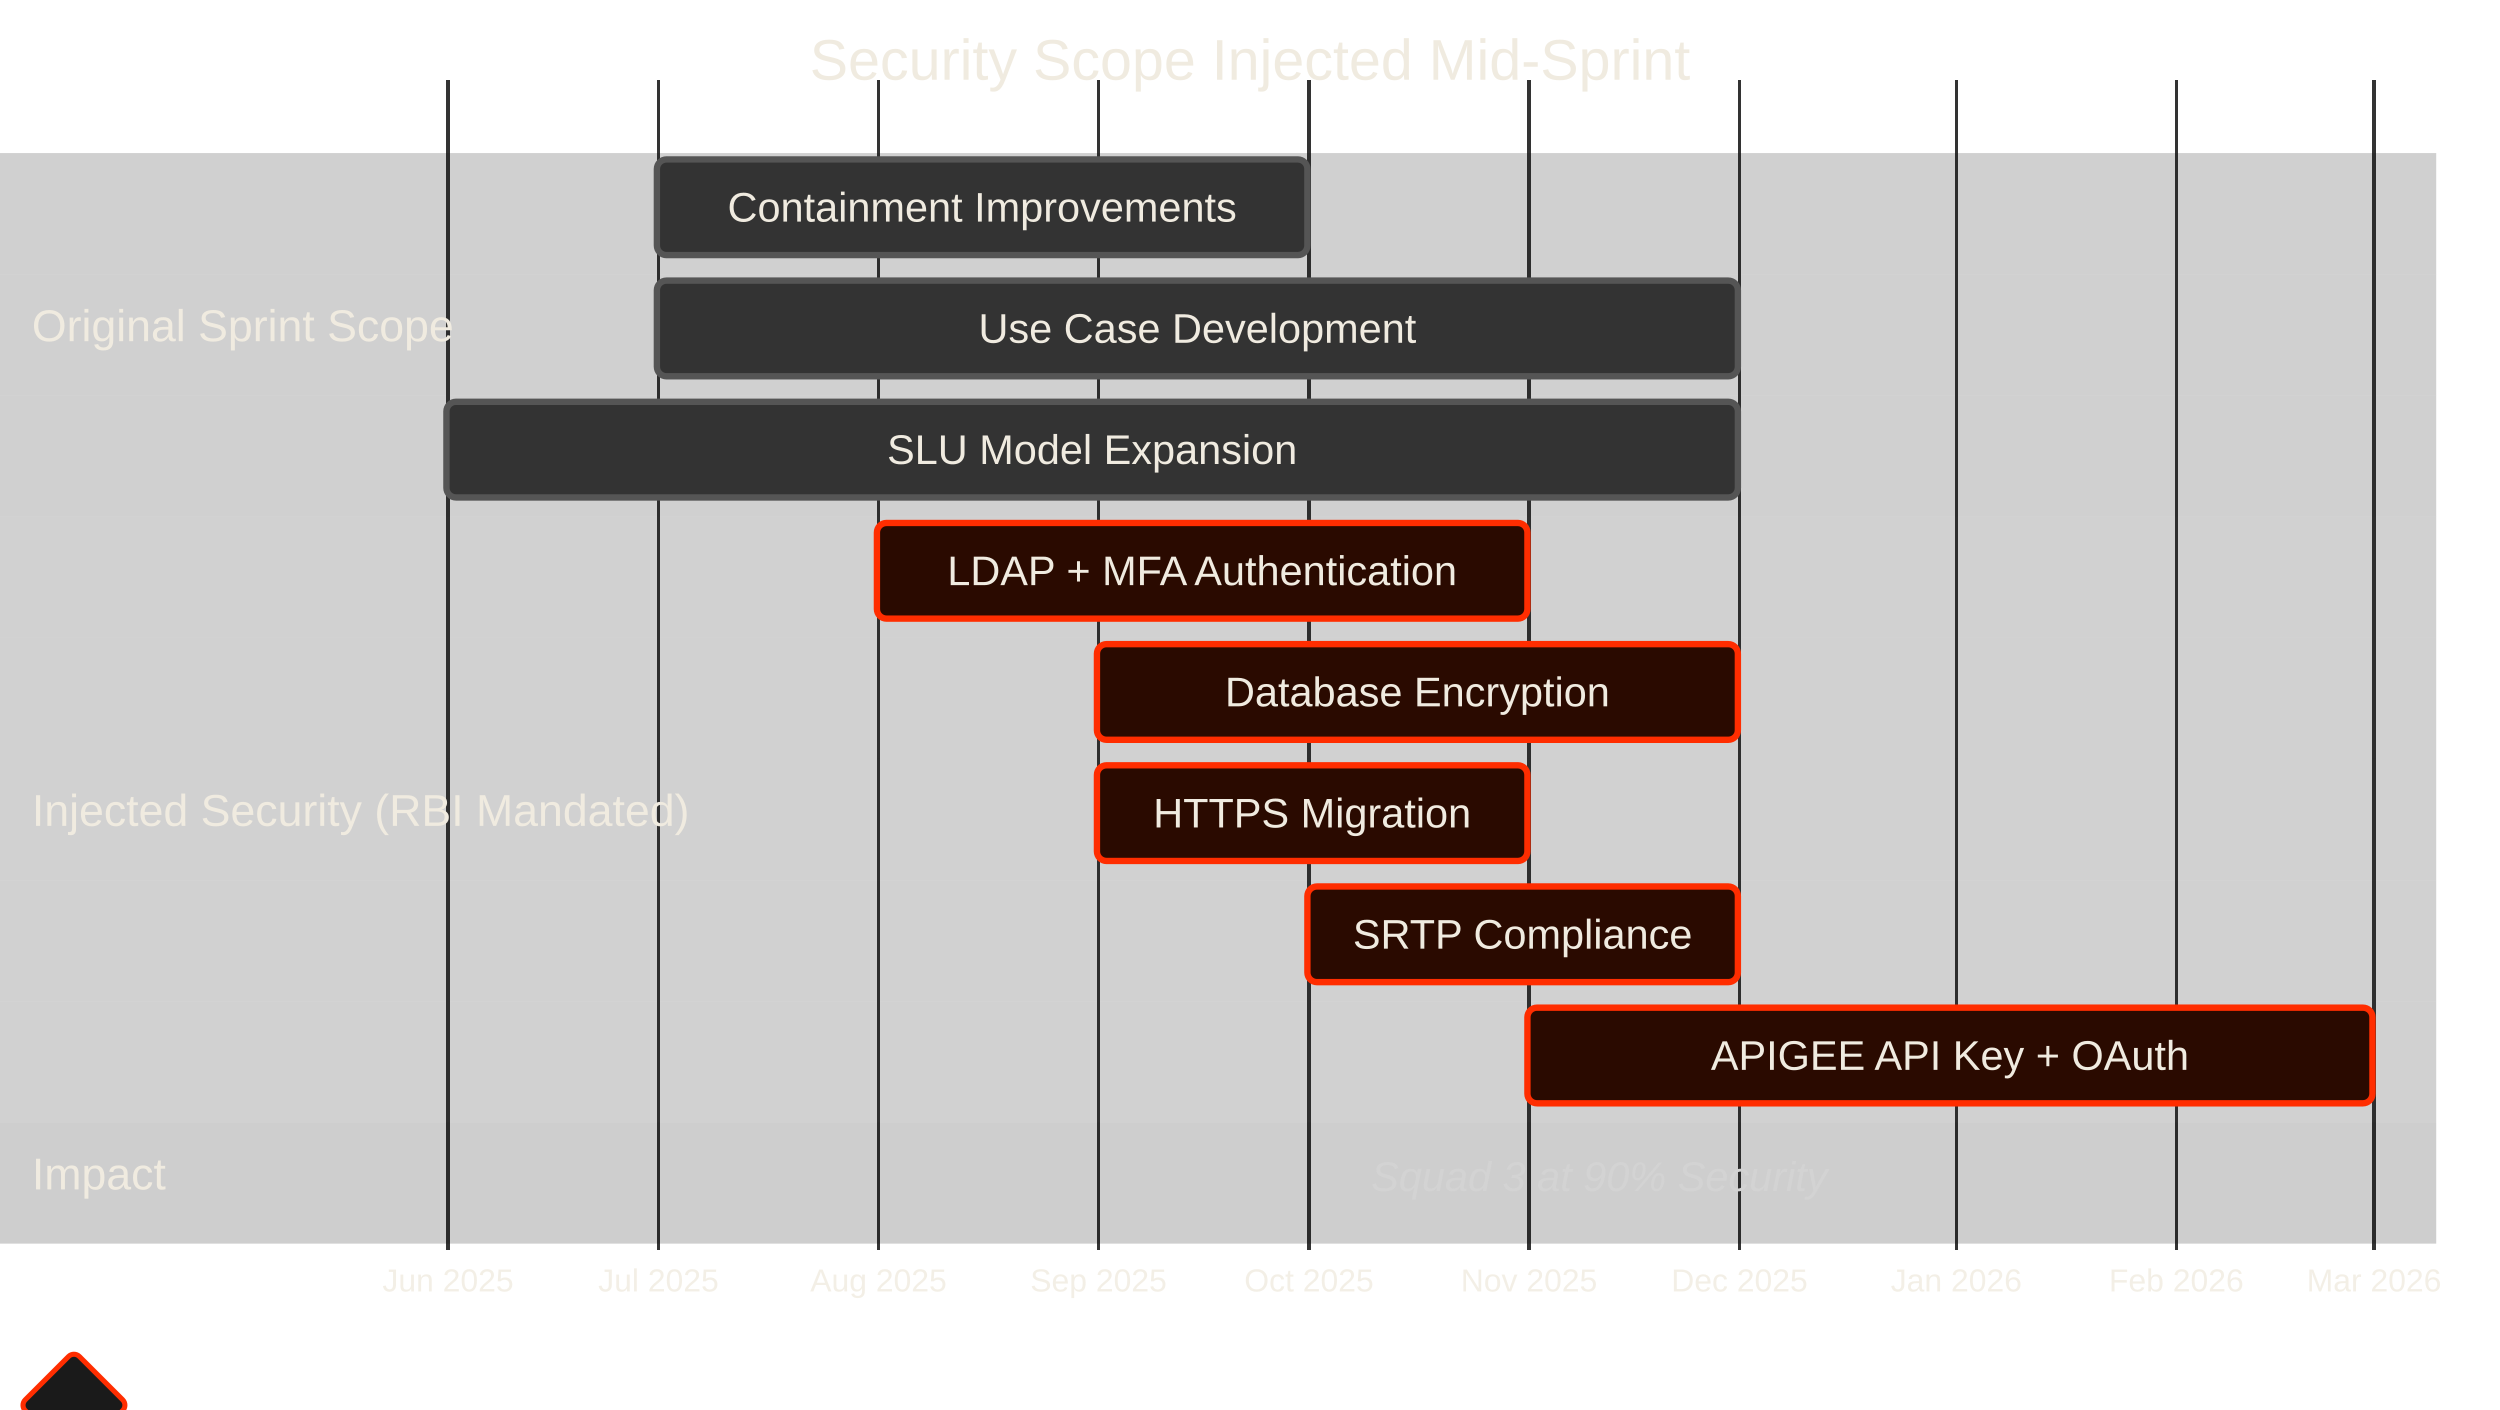
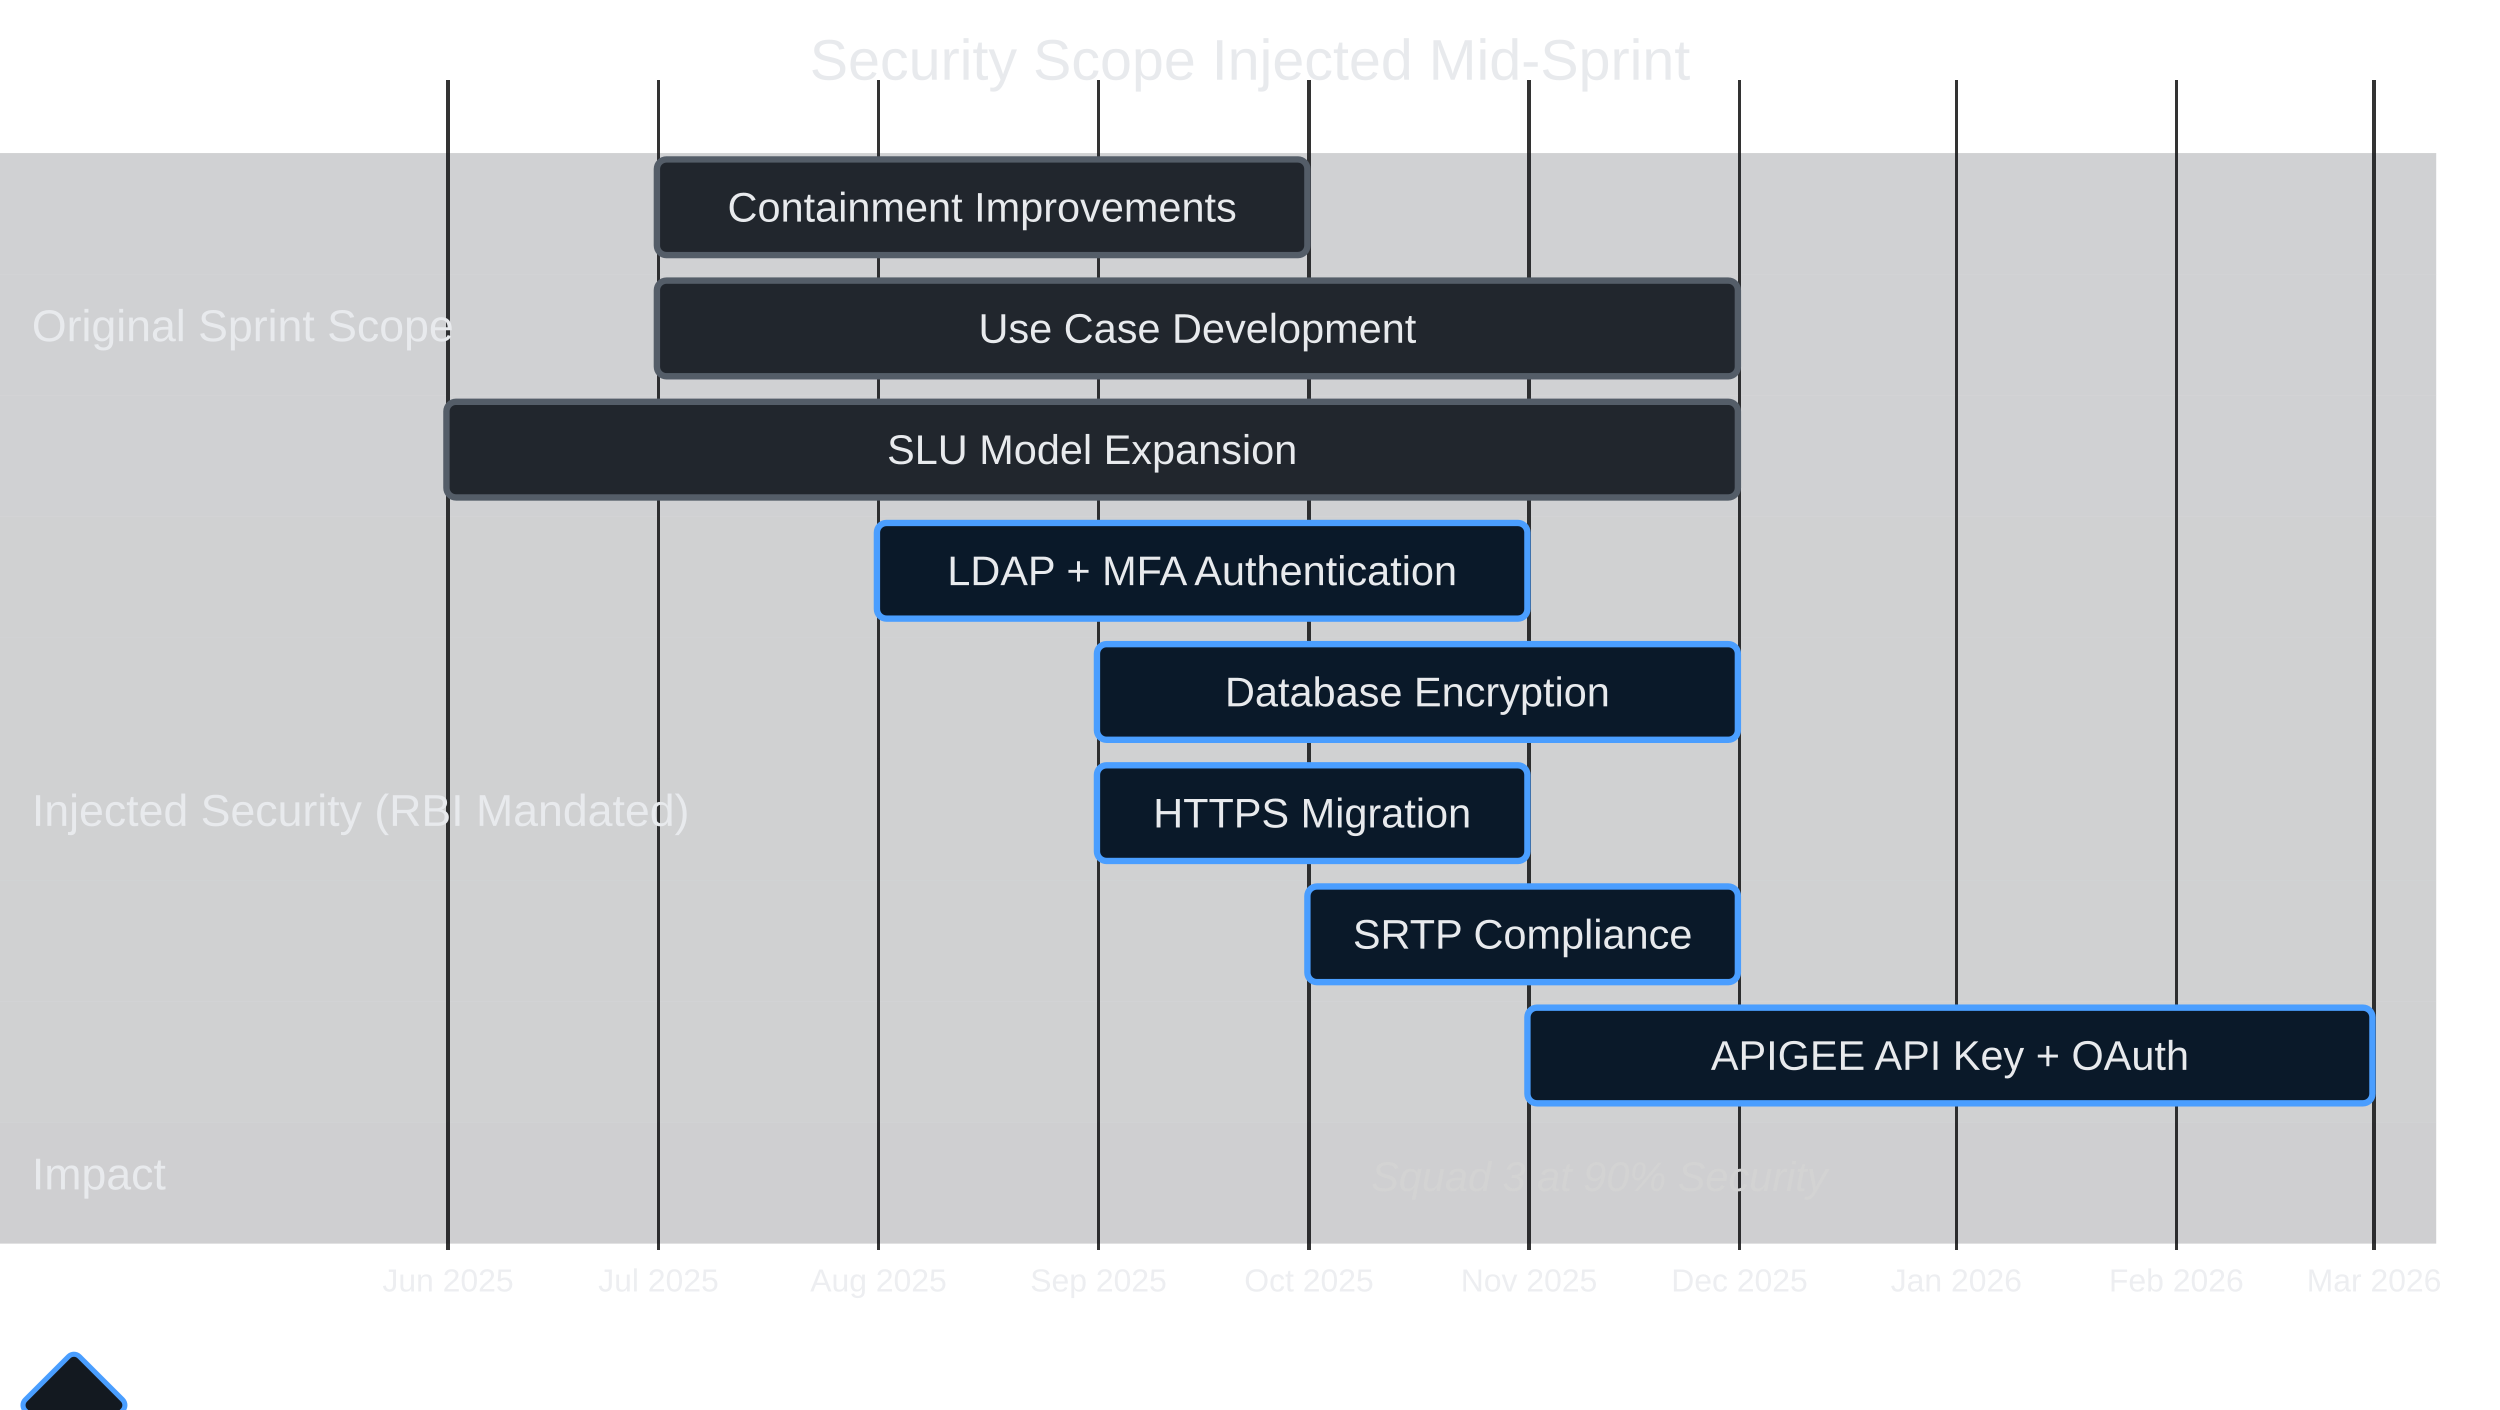
<svg xmlns="http://www.w3.org/2000/svg" id="my-svg" width="100%" viewBox="0 0 784 442" style="max-width: 784px; background-color: transparent;" role="graphics-document document" aria-roledescription="gantt">
-   <style>#my-svg{font-family:"trebuchet ms",verdana,arial,sans-serif;font-size:16px;fill:#f0ebe0;}@keyframes edge-animation-frame{from{stroke-dashoffset:0;}}@keyframes dash{to{stroke-dashoffset:0;}}#my-svg .edge-animation-slow{stroke-dasharray:9,5!important;stroke-dashoffset:900;animation:dash 50s linear infinite;stroke-linecap:round;}#my-svg .edge-animation-fast{stroke-dasharray:9,5!important;stroke-dashoffset:900;animation:dash 20s linear infinite;stroke-linecap:round;}#my-svg .error-icon{fill:#a44141;}#my-svg .error-text{fill:#ddd;stroke:#ddd;}#my-svg .edge-thickness-normal{stroke-width:1px;}#my-svg .edge-thickness-thick{stroke-width:3.5px;}#my-svg .edge-pattern-solid{stroke-dasharray:0;}#my-svg .edge-thickness-invisible{stroke-width:0;fill:none;}#my-svg .edge-pattern-dashed{stroke-dasharray:3;}#my-svg .edge-pattern-dotted{stroke-dasharray:2;}#my-svg .marker{fill:#555555;stroke:#555555;}#my-svg .marker.cross{stroke:#555555;}#my-svg svg{font-family:"trebuchet ms",verdana,arial,sans-serif;font-size:16px;}#my-svg p{margin:0;}#my-svg .mermaid-main-font{font-family:"trebuchet ms",verdana,arial,sans-serif;}#my-svg .exclude-range{fill:hsl(52.941, 28.814%, 48.431%);}#my-svg .section{stroke:none;opacity:0.2;}#my-svg .section0{fill:#141414;}#my-svg .section2{fill:#0a0a0a;}#my-svg .section1,#my-svg .section3{fill:#1a1a1a;opacity:0.2;}#my-svg .sectionTitle0{fill:#f0ebe0;}#my-svg .sectionTitle1{fill:#f0ebe0;}#my-svg .sectionTitle2{fill:#f0ebe0;}#my-svg .sectionTitle3{fill:#f0ebe0;}#my-svg .sectionTitle{text-anchor:start;font-family:"trebuchet ms",verdana,arial,sans-serif;}#my-svg .grid .tick{stroke:#222222;opacity:0.8;shape-rendering:crispEdges;}#my-svg .grid .tick text{font-family:"trebuchet ms",verdana,arial,sans-serif;fill:#f0ebe0;}#my-svg .grid path{stroke-width:0;}#my-svg .today{fill:none;stroke:#ff2d00;stroke-width:2px;}#my-svg .task{stroke-width:2;}#my-svg .taskText{text-anchor:middle;font-family:"trebuchet ms",verdana,arial,sans-serif;}#my-svg .taskTextOutsideRight{fill:#f0ebe0;text-anchor:start;font-family:"trebuchet ms",verdana,arial,sans-serif;}#my-svg .taskTextOutsideLeft{fill:#f0ebe0;text-anchor:end;}#my-svg .task.clickable{cursor:pointer;}#my-svg .taskText.clickable{cursor:pointer;fill:#003163!important;font-weight:bold;}#my-svg .taskTextOutsideLeft.clickable{cursor:pointer;fill:#003163!important;font-weight:bold;}#my-svg .taskTextOutsideRight.clickable{cursor:pointer;fill:#003163!important;font-weight:bold;}#my-svg .taskText0,#my-svg .taskText1,#my-svg .taskText2,#my-svg .taskText3{fill:#f0ebe0;}#my-svg .task0,#my-svg .task1,#my-svg .task2,#my-svg .task3{fill:#1a1a1a;stroke:#ff2d00;}#my-svg .taskTextOutside0,#my-svg .taskTextOutside2{fill:lightgrey;}#my-svg .taskTextOutside1,#my-svg .taskTextOutside3{fill:lightgrey;}#my-svg .active0,#my-svg .active1,#my-svg .active2,#my-svg .active3{fill:#ff2d00;stroke:#ff2d00;}#my-svg .activeText0,#my-svg .activeText1,#my-svg .activeText2,#my-svg .activeText3{fill:#f0ebe0!important;}#my-svg .done0,#my-svg .done1,#my-svg .done2,#my-svg .done3{stroke:#555555;fill:#333333;stroke-width:2;}#my-svg .doneText0,#my-svg .doneText1,#my-svg .doneText2,#my-svg .doneText3{fill:#f0ebe0!important;}#my-svg .doneText0.taskTextOutsideLeft,#my-svg .doneText0.taskTextOutsideRight,#my-svg .doneText1.taskTextOutsideLeft,#my-svg .doneText1.taskTextOutsideRight,#my-svg .doneText2.taskTextOutsideLeft,#my-svg .doneText2.taskTextOutsideRight,#my-svg .doneText3.taskTextOutsideLeft,#my-svg .doneText3.taskTextOutsideRight{fill:lightgrey!important;}#my-svg .crit0,#my-svg .crit1,#my-svg .crit2,#my-svg .crit3{stroke:#ff2d00;fill:#2a0a00;stroke-width:2;}#my-svg .activeCrit0,#my-svg .activeCrit1,#my-svg .activeCrit2,#my-svg .activeCrit3{stroke:#ff2d00;fill:#ff2d00;stroke-width:2;}#my-svg .doneCrit0,#my-svg .doneCrit1,#my-svg .doneCrit2,#my-svg .doneCrit3{stroke:#ff2d00;fill:#333333;stroke-width:2;cursor:pointer;shape-rendering:crispEdges;}#my-svg .milestone{transform:rotate(45deg) scale(0.8,0.8);}#my-svg .milestoneText{font-style:italic;}#my-svg .doneCritText0,#my-svg .doneCritText1,#my-svg .doneCritText2,#my-svg .doneCritText3{fill:#f0ebe0!important;}#my-svg .doneCritText0.taskTextOutsideLeft,#my-svg .doneCritText0.taskTextOutsideRight,#my-svg .doneCritText1.taskTextOutsideLeft,#my-svg .doneCritText1.taskTextOutsideRight,#my-svg .doneCritText2.taskTextOutsideLeft,#my-svg .doneCritText2.taskTextOutsideRight,#my-svg .doneCritText3.taskTextOutsideLeft,#my-svg .doneCritText3.taskTextOutsideRight{fill:lightgrey!important;}#my-svg .vert{stroke:#00BFFF;}#my-svg .vertText{font-size:15px;text-anchor:middle;fill:#00BFFF!important;}#my-svg .activeCritText0,#my-svg .activeCritText1,#my-svg .activeCritText2,#my-svg .activeCritText3{fill:#f0ebe0!important;}#my-svg .titleText{text-anchor:middle;font-size:18px;fill:#f0ebe0;font-family:"trebuchet ms",verdana,arial,sans-serif;}#my-svg .node .neo-node{stroke:#333333;}#my-svg [data-look="neo"].node rect,#my-svg [data-look="neo"].cluster rect,#my-svg [data-look="neo"].node polygon{stroke:url(#my-svg-gradient);filter:drop-shadow( 1px 2px 2px rgba(185,185,185,1));}#my-svg [data-look="neo"].node path{stroke:url(#my-svg-gradient);stroke-width:1px;}#my-svg [data-look="neo"].node .outer-path{filter:drop-shadow( 1px 2px 2px rgba(185,185,185,1));}#my-svg [data-look="neo"].node .neo-line path{stroke:#333333;filter:none;}#my-svg [data-look="neo"].node circle{stroke:url(#my-svg-gradient);filter:drop-shadow( 1px 2px 2px rgba(185,185,185,1));}#my-svg [data-look="neo"].node circle .state-start{fill:#000000;}#my-svg [data-look="neo"].icon-shape .icon{fill:url(#my-svg-gradient);filter:drop-shadow( 1px 2px 2px rgba(185,185,185,1));}#my-svg [data-look="neo"].icon-shape .icon-neo path{stroke:url(#my-svg-gradient);filter:drop-shadow( 1px 2px 2px rgba(185,185,185,1));}#my-svg :root{--mermaid-font-family:"trebuchet ms",verdana,arial,sans-serif;}</style>
+   <style>#my-svg{font-family:"trebuchet ms",verdana,arial,sans-serif;font-size:16px;fill:#e8eaed;}@keyframes edge-animation-frame{from{stroke-dashoffset:0;}}@keyframes dash{to{stroke-dashoffset:0;}}#my-svg .edge-animation-slow{stroke-dasharray:9,5!important;stroke-dashoffset:900;animation:dash 50s linear infinite;stroke-linecap:round;}#my-svg .edge-animation-fast{stroke-dasharray:9,5!important;stroke-dashoffset:900;animation:dash 20s linear infinite;stroke-linecap:round;}#my-svg .error-icon{fill:#a44141;}#my-svg .error-text{fill:#ddd;stroke:#ddd;}#my-svg .edge-thickness-normal{stroke-width:1px;}#my-svg .edge-thickness-thick{stroke-width:3.5px;}#my-svg .edge-pattern-solid{stroke-dasharray:0;}#my-svg .edge-thickness-invisible{stroke-width:0;fill:none;}#my-svg .edge-pattern-dashed{stroke-dasharray:3;}#my-svg .edge-pattern-dotted{stroke-dasharray:2;}#my-svg .marker{fill:#545d68;stroke:#545d68;}#my-svg .marker.cross{stroke:#545d68;}#my-svg svg{font-family:"trebuchet ms",verdana,arial,sans-serif;font-size:16px;}#my-svg p{margin:0;}#my-svg .mermaid-main-font{font-family:"trebuchet ms",verdana,arial,sans-serif;}#my-svg .exclude-range{fill:hsl(52.941, 28.814%, 48.431%);}#my-svg .section{stroke:none;opacity:0.2;}#my-svg .section0{fill:#161b22;}#my-svg .section2{fill:#0d1117;}#my-svg .section1,#my-svg .section3{fill:#131920;opacity:0.2;}#my-svg .sectionTitle0{fill:#e8eaed;}#my-svg .sectionTitle1{fill:#e8eaed;}#my-svg .sectionTitle2{fill:#e8eaed;}#my-svg .sectionTitle3{fill:#e8eaed;}#my-svg .sectionTitle{text-anchor:start;font-family:"trebuchet ms",verdana,arial,sans-serif;}#my-svg .grid .tick{stroke:#21262d;opacity:0.8;shape-rendering:crispEdges;}#my-svg .grid .tick text{font-family:"trebuchet ms",verdana,arial,sans-serif;fill:#e8eaed;}#my-svg .grid path{stroke-width:0;}#my-svg .today{fill:none;stroke:#4A9EFF;stroke-width:2px;}#my-svg .task{stroke-width:2;}#my-svg .taskText{text-anchor:middle;font-family:"trebuchet ms",verdana,arial,sans-serif;}#my-svg .taskTextOutsideRight{fill:#e8eaed;text-anchor:start;font-family:"trebuchet ms",verdana,arial,sans-serif;}#my-svg .taskTextOutsideLeft{fill:#e8eaed;text-anchor:end;}#my-svg .task.clickable{cursor:pointer;}#my-svg .taskText.clickable{cursor:pointer;fill:#4A9EFF!important;font-weight:bold;}#my-svg .taskTextOutsideLeft.clickable{cursor:pointer;fill:#4A9EFF!important;font-weight:bold;}#my-svg .taskTextOutsideRight.clickable{cursor:pointer;fill:#4A9EFF!important;font-weight:bold;}#my-svg .taskText0,#my-svg .taskText1,#my-svg .taskText2,#my-svg .taskText3{fill:#e8eaed;}#my-svg .task0,#my-svg .task1,#my-svg .task2,#my-svg .task3{fill:#131920;stroke:#4A9EFF;}#my-svg .taskTextOutside0,#my-svg .taskTextOutside2{fill:lightgrey;}#my-svg .taskTextOutside1,#my-svg .taskTextOutside3{fill:lightgrey;}#my-svg .active0,#my-svg .active1,#my-svg .active2,#my-svg .active3{fill:#4A9EFF;stroke:#4A9EFF;}#my-svg .activeText0,#my-svg .activeText1,#my-svg .activeText2,#my-svg .activeText3{fill:#e8eaed!important;}#my-svg .done0,#my-svg .done1,#my-svg .done2,#my-svg .done3{stroke:#545d68;fill:#21262d;stroke-width:2;}#my-svg .doneText0,#my-svg .doneText1,#my-svg .doneText2,#my-svg .doneText3{fill:#e8eaed!important;}#my-svg .doneText0.taskTextOutsideLeft,#my-svg .doneText0.taskTextOutsideRight,#my-svg .doneText1.taskTextOutsideLeft,#my-svg .doneText1.taskTextOutsideRight,#my-svg .doneText2.taskTextOutsideLeft,#my-svg .doneText2.taskTextOutsideRight,#my-svg .doneText3.taskTextOutsideLeft,#my-svg .doneText3.taskTextOutsideRight{fill:lightgrey!important;}#my-svg .crit0,#my-svg .crit1,#my-svg .crit2,#my-svg .crit3{stroke:#4A9EFF;fill:#0a1929;stroke-width:2;}#my-svg .activeCrit0,#my-svg .activeCrit1,#my-svg .activeCrit2,#my-svg .activeCrit3{stroke:#4A9EFF;fill:#4A9EFF;stroke-width:2;}#my-svg .doneCrit0,#my-svg .doneCrit1,#my-svg .doneCrit2,#my-svg .doneCrit3{stroke:#4A9EFF;fill:#21262d;stroke-width:2;cursor:pointer;shape-rendering:crispEdges;}#my-svg .milestone{transform:rotate(45deg) scale(0.8,0.8);}#my-svg .milestoneText{font-style:italic;}#my-svg .doneCritText0,#my-svg .doneCritText1,#my-svg .doneCritText2,#my-svg .doneCritText3{fill:#e8eaed!important;}#my-svg .doneCritText0.taskTextOutsideLeft,#my-svg .doneCritText0.taskTextOutsideRight,#my-svg .doneCritText1.taskTextOutsideLeft,#my-svg .doneCritText1.taskTextOutsideRight,#my-svg .doneCritText2.taskTextOutsideLeft,#my-svg .doneCritText2.taskTextOutsideRight,#my-svg .doneCritText3.taskTextOutsideLeft,#my-svg .doneCritText3.taskTextOutsideRight{fill:lightgrey!important;}#my-svg .vert{stroke:#79b8ff;}#my-svg .vertText{font-size:15px;text-anchor:middle;fill:#79b8ff!important;}#my-svg .activeCritText0,#my-svg .activeCritText1,#my-svg .activeCritText2,#my-svg .activeCritText3{fill:#e8eaed!important;}#my-svg .titleText{text-anchor:middle;font-size:18px;fill:#e8eaed;font-family:"trebuchet ms",verdana,arial,sans-serif;}#my-svg .node .neo-node{stroke:#21262d;}#my-svg [data-look="neo"].node rect,#my-svg [data-look="neo"].cluster rect,#my-svg [data-look="neo"].node polygon{stroke:url(#my-svg-gradient);filter:drop-shadow( 1px 2px 2px rgba(185,185,185,1));}#my-svg [data-look="neo"].node path{stroke:url(#my-svg-gradient);stroke-width:1px;}#my-svg [data-look="neo"].node .outer-path{filter:drop-shadow( 1px 2px 2px rgba(185,185,185,1));}#my-svg [data-look="neo"].node .neo-line path{stroke:#21262d;filter:none;}#my-svg [data-look="neo"].node circle{stroke:url(#my-svg-gradient);filter:drop-shadow( 1px 2px 2px rgba(185,185,185,1));}#my-svg [data-look="neo"].node circle .state-start{fill:#000000;}#my-svg [data-look="neo"].icon-shape .icon{fill:url(#my-svg-gradient);filter:drop-shadow( 1px 2px 2px rgba(185,185,185,1));}#my-svg [data-look="neo"].icon-shape .icon-neo path{stroke:url(#my-svg-gradient);filter:drop-shadow( 1px 2px 2px rgba(185,185,185,1));}#my-svg :root{--mermaid-font-family:"trebuchet ms",verdana,arial,sans-serif;}</style>
  <g />
  <g class="grid" transform="translate(140, 392)" fill="none" font-size="10" font-family="sans-serif" text-anchor="middle">
    <path class="domain" stroke="currentColor" d="M0.5,-367V0.5H604.5V-367" />
    <g class="tick" opacity="1" transform="translate(0.5,0)">
      <line stroke="currentColor" y2="-367" />
      <text fill="#000" y="3" dy="1em" stroke="none" font-size="10" style="text-anchor: middle;">Jun 2025</text>
    </g>
    <g class="tick" opacity="1" transform="translate(66.5,0)">
      <line stroke="currentColor" y2="-367" />
      <text fill="#000" y="3" dy="1em" stroke="none" font-size="10" style="text-anchor: middle;">Jul 2025</text>
    </g>
    <g class="tick" opacity="1" transform="translate(135.5,0)">
      <line stroke="currentColor" y2="-367" />
      <text fill="#000" y="3" dy="1em" stroke="none" font-size="10" style="text-anchor: middle;">Aug 2025</text>
    </g>
    <g class="tick" opacity="1" transform="translate(204.5,0)">
      <line stroke="currentColor" y2="-367" />
      <text fill="#000" y="3" dy="1em" stroke="none" font-size="10" style="text-anchor: middle;">Sep 2025</text>
    </g>
    <g class="tick" opacity="1" transform="translate(270.5,0)">
      <line stroke="currentColor" y2="-367" />
      <text fill="#000" y="3" dy="1em" stroke="none" font-size="10" style="text-anchor: middle;">Oct 2025</text>
    </g>
    <g class="tick" opacity="1" transform="translate(339.5,0)">
      <line stroke="currentColor" y2="-367" />
      <text fill="#000" y="3" dy="1em" stroke="none" font-size="10" style="text-anchor: middle;">Nov 2025</text>
    </g>
    <g class="tick" opacity="1" transform="translate(405.5,0)">
      <line stroke="currentColor" y2="-367" />
      <text fill="#000" y="3" dy="1em" stroke="none" font-size="10" style="text-anchor: middle;">Dec 2025</text>
    </g>
    <g class="tick" opacity="1" transform="translate(473.5,0)">
      <line stroke="currentColor" y2="-367" />
      <text fill="#000" y="3" dy="1em" stroke="none" font-size="10" style="text-anchor: middle;">Jan 2026</text>
    </g>
    <g class="tick" opacity="1" transform="translate(542.5,0)">
      <line stroke="currentColor" y2="-367" />
      <text fill="#000" y="3" dy="1em" stroke="none" font-size="10" style="text-anchor: middle;">Feb 2026</text>
    </g>
    <g class="tick" opacity="1" transform="translate(604.5,0)">
      <line stroke="currentColor" y2="-367" />
      <text fill="#000" y="3" dy="1em" stroke="none" font-size="10" style="text-anchor: middle;">Mar 2026</text>
    </g>
  </g>
  <g>
    <rect x="0" y="124" width="764" height="38" class="section section0" />
    <rect x="0" y="48" width="764" height="38" class="section section0" />
    <rect x="0" y="86" width="764" height="38" class="section section0" />
    <rect x="0" y="162" width="764" height="38" class="section section1" />
    <rect x="0" y="200" width="764" height="38" class="section section1" />
    <rect x="0" y="238" width="764" height="38" class="section section1" />
    <rect x="0" y="276" width="764" height="38" class="section section1" />
    <rect x="0" y="352" width="764" height="38" class="section section2" />
    <rect x="0" y="314" width="764" height="38" class="section section1" />
  </g>
  <g>
    <rect id="my-svg-c3" rx="3" ry="3" x="140" y="126" width="405" height="30" transform-origin="342.5px 141px" class="task done0" />
    <rect id="my-svg-c1" rx="3" ry="3" x="206" y="50" width="204" height="30" transform-origin="308px 65px" class="task done0" />
    <rect id="my-svg-c2" rx="3" ry="3" x="206" y="88" width="339" height="30" transform-origin="375.5px 103px" class="task done0" />
    <rect id="my-svg-s1" rx="3" ry="3" x="275" y="164" width="204" height="30" transform-origin="377px 179px" class="task crit1" />
    <rect id="my-svg-s2" rx="3" ry="3" x="344" y="202" width="201" height="30" transform-origin="444.5px 217px" class="task crit1" />
    <rect id="my-svg-s3" rx="3" ry="3" x="344" y="240" width="135" height="30" transform-origin="411.5px 255px" class="task crit1" />
    <rect id="my-svg-s4" rx="3" ry="3" x="410" y="278" width="135" height="30" transform-origin="477.5px 293px" class="task crit1" />
    <rect id="my-svg-m1" rx="3" ry="3" x="395" y="354" width="30" height="30" transform-origin="410px 369px" class="task milestone  task2" />
    <rect id="my-svg-s5" rx="3" ry="3" x="479" y="316" width="265" height="30" transform-origin="611.5px 331px" class="task crit1" />
    <text id="my-svg-c3-text" font-size="13" x="342.5" y="145.5" class="taskText taskText0  doneText0 width-121.171875">SLU Model Expansion           </text>
    <text id="my-svg-c1-text" font-size="13" x="308" y="69.5" class="taskText taskText0  doneText0 width-161.25">Containment Improvements      </text>
    <text id="my-svg-c2-text" font-size="13" x="375.5" y="107.5" class="taskText taskText0  doneText0 width-132.296875">Use Case Development          </text>
    <text id="my-svg-s1-text" font-size="13" x="377" y="183.5" class="taskText taskText1  critText1 width-155">LDAP + MFA Authentication     </text>
    <text id="my-svg-s2-text" font-size="13" x="444.5" y="221.5" class="taskText taskText1  critText1 width-119.28125">Database Encryption           </text>
    <text id="my-svg-s3-text" font-size="13" x="411.5" y="259.5" class="taskText taskText1  critText1 width-95.3125">HTTPS Migration               </text>
    <text id="my-svg-s4-text" font-size="13" x="477.5" y="297.5" class="taskText taskText1  critText1 width-99.5625">SRTP Compliance               </text>
    <text id="my-svg-m1-text" font-size="13" x="430" y="373.5" class="taskTextOutsideRight taskTextOutside2  milestoneText width-137.796875">Squad 3 at 90% Security       </text>
    <text id="my-svg-s5-text" font-size="13" x="611.5" y="335.5" class="taskText taskText1  critText1 width-137.921875">APIGEE API Key + OAuth        </text>
  </g>
  <g>
    <text dy="0em" x="10" y="107" font-size="14" class="sectionTitle sectionTitle0">
      <tspan alignment-baseline="central" x="10">Original Sprint Scope</tspan>
    </text>
    <text dy="0em" x="10" y="259" font-size="14" class="sectionTitle sectionTitle1">
      <tspan alignment-baseline="central" x="10">Injected Security (RBI Mandated)</tspan>
    </text>
    <text dy="0em" x="10" y="373" font-size="14" class="sectionTitle sectionTitle2">
      <tspan alignment-baseline="central" x="10">Impact</tspan>
    </text>
  </g>
  <text x="392" y="25" class="titleText">Security Scope Injected Mid-Sprint</text>
</svg>
